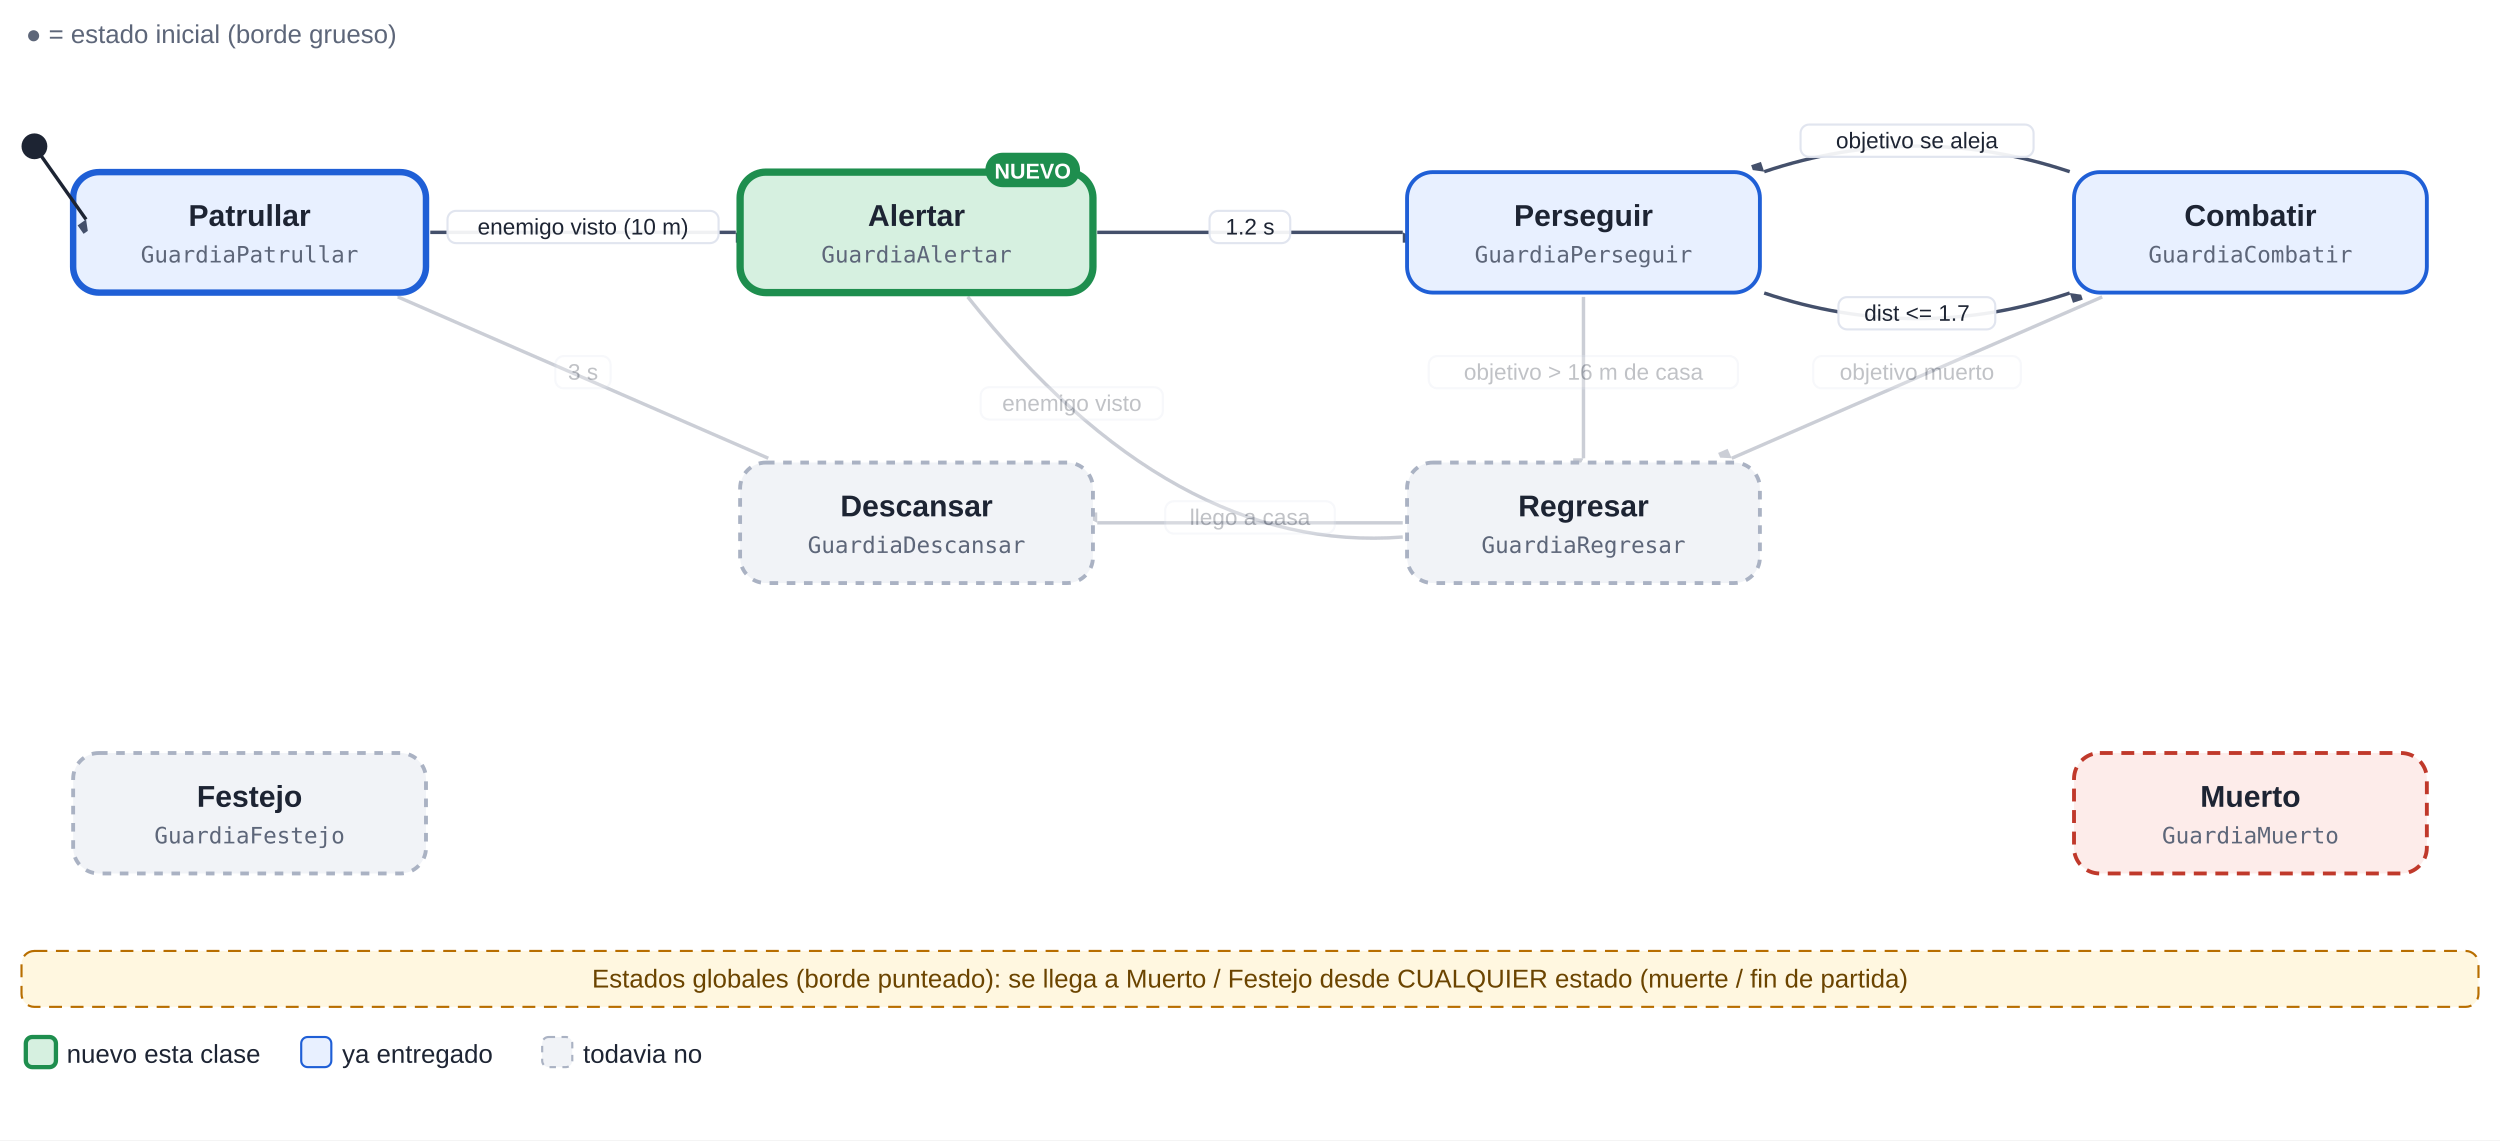
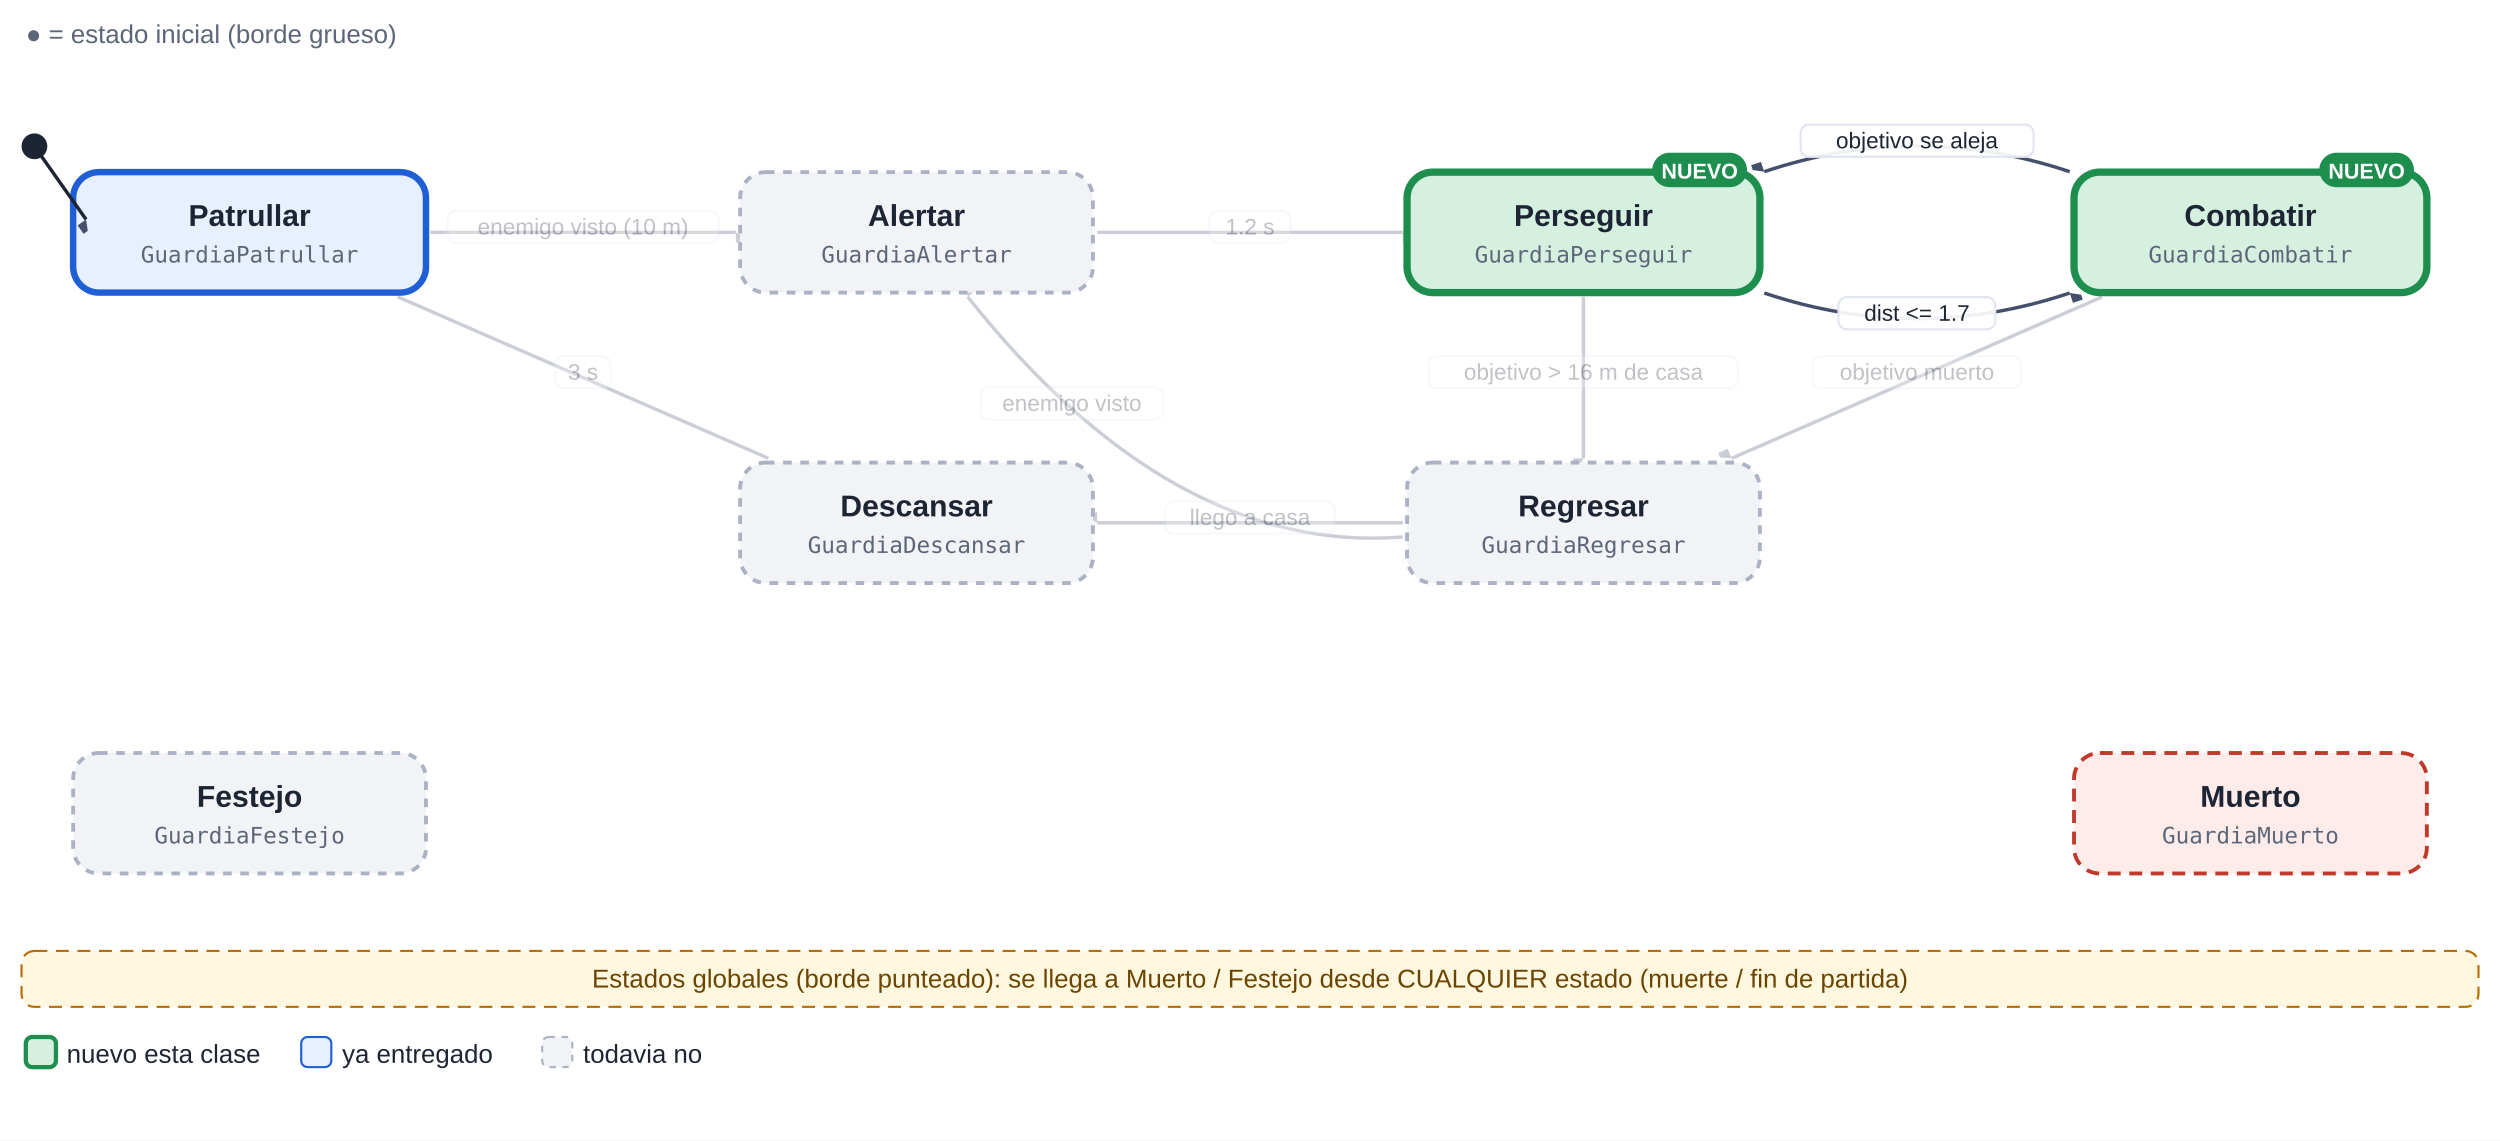
<svg xmlns="http://www.w3.org/2000/svg" viewBox="0 0 1162 530" width="1162" height="530" aria-label="Diagrama de estados de Guardia de la aldea" role="img">
  <rect x="0" y="0" width="1162" height="530" fill="#ffffff" />
  <defs>
    <marker id="d9" markerheight="8" markerwidth="8" orient="auto-start-reverse" refx="9" refy="5" viewbox="0 0 10 10">
      <path d="M0,0 L10,5 L0,10 z" fill="#44506b" />
    </marker>
  </defs>
-   <path d="M200.0,108.0 L342.0,108.0" fill="none" marker-end="url(#d9)" stroke="#44506b" stroke-width="1.6" />
-   <path d="M510.0,108.0 L652.0,108.0" fill="none" marker-end="url(#d9)" stroke="#44506b" stroke-width="1.6" />
+   <path d="M200.0,108.0 L342.0,108.0" fill="none" marker-end="url(#d9)" opacity=".28" stroke="#44506b" stroke-width="1.6" />
+   <path d="M510.0,108.0 L652.0,108.0" fill="none" marker-end="url(#d9)" opacity=".28" stroke="#44506b" stroke-width="1.6" />
  <path d="M820.0,136.2 Q891.0,160.0 962.0,136.2" fill="none" marker-end="url(#d9)" stroke="#44506b" stroke-width="1.6" />
  <path d="M962.0,79.8 Q891.0,56.0 820.0,79.8" fill="none" marker-end="url(#d9)" stroke="#44506b" stroke-width="1.6" />
  <path d="M736.0,138.0 L736.0,213.0" fill="none" marker-end="url(#d9)" opacity=".28" stroke="#44506b" stroke-width="1.6" />
  <path d="M977.1,138.0 L804.9,213.0" fill="none" marker-end="url(#d9)" opacity=".28" stroke="#44506b" stroke-width="1.6" />
  <path d="M652.0,243.0 L510.0,243.0" fill="none" marker-end="url(#d9)" opacity=".28" stroke="#44506b" stroke-width="1.6" />
  <path d="M357.1,213.0 L184.9,138.0" fill="none" marker-end="url(#d9)" opacity=".28" stroke="#44506b" stroke-width="1.6" />
  <path d="M652.0,249.6 Q545.1,258.0 449.8,138.0" fill="none" marker-end="url(#d9)" opacity=".28" stroke="#44506b" stroke-width="1.6" />
  <rect fill="#e8f0ff" height="56" rx="12" stroke="#1f5fd6" stroke-width="3" width="164" x="34.0" y="80.0" />
  <text fill="#1d2433" font-family="system-ui,Arial,sans-serif" font-size="14" font-weight="700" text-anchor="middle" x="116.0" y="105.0">Patrullar</text>
  <text fill="#5d6679" font-family="ui-monospace,Consolas,monospace" font-size="10.5" text-anchor="middle" x="116.0" y="122.0">GuardiaPatrullar</text>
  <circle cx="16.0" cy="68.0" fill="#1d2433" r="6" />
  <path d="M16.0,68.0 L40.0,102.0" marker-end="url(#d9)" stroke="#1d2433" stroke-width="1.6" />
-   <rect fill="#d6f0e0" height="56" rx="12" stroke="#1e8e4e" stroke-width="3.4" width="164" x="344.0" y="80.0" />
-   <rect fill="#1e8e4e" height="16" rx="8" width="44" x="458.0" y="71.0" />
-   <text fill="#fff" font-family="system-ui,Arial,sans-serif" font-size="10" font-weight="700" text-anchor="middle" x="480.0" y="83.0">NUEVO</text>
+   <rect fill="#f1f3f7" height="56" rx="12" stroke="#aab2c3" stroke-dasharray="4 4" stroke-width="1.8" width="164" x="344.0" y="80.0" />
  <text fill="#1d2433" font-family="system-ui,Arial,sans-serif" font-size="14" font-weight="700" text-anchor="middle" x="426.0" y="105.0">Alertar</text>
  <text fill="#5d6679" font-family="ui-monospace,Consolas,monospace" font-size="10.5" text-anchor="middle" x="426.0" y="122.0">GuardiaAlertar</text>
-   <rect fill="#e8f0ff" height="56" rx="12" stroke="#1f5fd6" stroke-width="1.8" width="164" x="654.0" y="80.0" />
+   <rect fill="#d6f0e0" height="56" rx="12" stroke="#1e8e4e" stroke-width="3.4" width="164" x="654.0" y="80.0" />
+   <rect fill="#1e8e4e" height="16" rx="8" width="44" x="768.0" y="71.0" />
+   <text fill="#fff" font-family="system-ui,Arial,sans-serif" font-size="10" font-weight="700" text-anchor="middle" x="790.0" y="83.0">NUEVO</text>
  <text fill="#1d2433" font-family="system-ui,Arial,sans-serif" font-size="14" font-weight="700" text-anchor="middle" x="736.0" y="105.0">Perseguir</text>
  <text fill="#5d6679" font-family="ui-monospace,Consolas,monospace" font-size="10.5" text-anchor="middle" x="736.0" y="122.0">GuardiaPerseguir</text>
-   <rect fill="#e8f0ff" height="56" rx="12" stroke="#1f5fd6" stroke-width="1.8" width="164" x="964.0" y="80.0" />
+   <rect fill="#d6f0e0" height="56" rx="12" stroke="#1e8e4e" stroke-width="3.4" width="164" x="964.0" y="80.0" />
+   <rect fill="#1e8e4e" height="16" rx="8" width="44" x="1078.0" y="71.0" />
+   <text fill="#fff" font-family="system-ui,Arial,sans-serif" font-size="10" font-weight="700" text-anchor="middle" x="1100.0" y="83.0">NUEVO</text>
  <text fill="#1d2433" font-family="system-ui,Arial,sans-serif" font-size="14" font-weight="700" text-anchor="middle" x="1046.0" y="105.0">Combatir</text>
  <text fill="#5d6679" font-family="ui-monospace,Consolas,monospace" font-size="10.5" text-anchor="middle" x="1046.0" y="122.0">GuardiaCombatir</text>
  <rect fill="#f1f3f7" height="56" rx="12" stroke="#aab2c3" stroke-dasharray="4 4" stroke-width="1.8" width="164" x="654.0" y="215.0" />
  <text fill="#1d2433" font-family="system-ui,Arial,sans-serif" font-size="14" font-weight="700" text-anchor="middle" x="736.0" y="240.0">Regresar</text>
  <text fill="#5d6679" font-family="ui-monospace,Consolas,monospace" font-size="10.5" text-anchor="middle" x="736.0" y="257.0">GuardiaRegresar</text>
  <rect fill="#f1f3f7" height="56" rx="12" stroke="#aab2c3" stroke-dasharray="4 4" stroke-width="1.8" width="164" x="344.0" y="215.0" />
  <text fill="#1d2433" font-family="system-ui,Arial,sans-serif" font-size="14" font-weight="700" text-anchor="middle" x="426.0" y="240.0">Descansar</text>
  <text fill="#5d6679" font-family="ui-monospace,Consolas,monospace" font-size="10.5" text-anchor="middle" x="426.0" y="257.0">GuardiaDescansar</text>
  <rect fill="#f1f3f7" height="56" rx="12" stroke="#aab2c3" stroke-dasharray="4 4" stroke-width="1.8" width="164" x="34.0" y="350.0" />
  <text fill="#1d2433" font-family="system-ui,Arial,sans-serif" font-size="14" font-weight="700" text-anchor="middle" x="116.0" y="375.0">Festejo</text>
  <text fill="#5d6679" font-family="ui-monospace,Consolas,monospace" font-size="10.5" text-anchor="middle" x="116.0" y="392.0">GuardiaFestejo</text>
  <rect fill="#fdecea" height="56" rx="12" stroke="#c0392b" stroke-dasharray="6 4" stroke-width="1.8" width="164" x="964.0" y="350.0" />
  <text fill="#1d2433" font-family="system-ui,Arial,sans-serif" font-size="14" font-weight="700" text-anchor="middle" x="1046.0" y="375.0">Muerto</text>
  <text fill="#5d6679" font-family="ui-monospace,Consolas,monospace" font-size="10.5" text-anchor="middle" x="1046.0" y="392.0">GuardiaMuerto</text>
-   <rect fill="#fff" fill-opacity=".92" height="15" rx="4" stroke="#e1e5ef" width="126.0" x="208.0" y="98.0" />
-   <text fill="#1d2433" font-family="system-ui,Arial,sans-serif" font-size="10.5" text-anchor="middle" x="271.0" y="109.0">enemigo visto (10 m)</text>
-   <rect fill="#fff" fill-opacity=".92" height="15" rx="4" stroke="#e1e5ef" width="37.5" x="562.2" y="98.0" />
-   <text fill="#1d2433" font-family="system-ui,Arial,sans-serif" font-size="10.5" text-anchor="middle" x="581.0" y="109.0">1.2 s</text>
+   <g opacity=".28">
+     <rect fill="#fff" fill-opacity=".92" height="15" rx="4" stroke="#e1e5ef" width="126.0" x="208.0" y="98.0" />
+     <text fill="#1d2433" font-family="system-ui,Arial,sans-serif" font-size="10.5" text-anchor="middle" x="271.0" y="109.0">enemigo visto (10 m)</text>
+   </g>
+   <g opacity=".28">
+     <rect fill="#fff" fill-opacity=".92" height="15" rx="4" stroke="#e1e5ef" width="37.5" x="562.2" y="98.0" />
+     <text fill="#1d2433" font-family="system-ui,Arial,sans-serif" font-size="10.5" text-anchor="middle" x="581.0" y="109.0">1.2 s</text>
+   </g>
  <rect fill="#fff" fill-opacity=".92" height="15" rx="4" stroke="#e1e5ef" width="72.9" x="854.5" y="138.1" />
  <text fill="#1d2433" font-family="system-ui,Arial,sans-serif" font-size="10.5" text-anchor="middle" x="891.0" y="149.1">dist &lt;= 1.7</text>
  <rect fill="#fff" fill-opacity=".92" height="15" rx="4" stroke="#e1e5ef" width="108.3" x="836.9" y="57.9" />
  <text fill="#1d2433" font-family="system-ui,Arial,sans-serif" font-size="10.5" text-anchor="middle" x="891.0" y="68.9">objetivo se aleja</text>
  <g opacity=".28">
    <rect fill="#fff" fill-opacity=".92" height="15" rx="4" stroke="#e1e5ef" width="143.7" x="664.1" y="165.5" />
    <text fill="#1d2433" font-family="system-ui,Arial,sans-serif" font-size="10.5" text-anchor="middle" x="736.0" y="176.5">objetivo &gt; 16 m de casa</text>
  </g>
  <g opacity=".28">
    <rect fill="#fff" fill-opacity=".92" height="15" rx="4" stroke="#e1e5ef" width="96.5" x="842.8" y="165.5" />
    <text fill="#1d2433" font-family="system-ui,Arial,sans-serif" font-size="10.5" text-anchor="middle" x="891.0" y="176.5">objetivo muerto</text>
  </g>
  <g opacity=".28">
    <rect fill="#fff" fill-opacity=".92" height="15" rx="4" stroke="#e1e5ef" width="78.8" x="541.6" y="233.0" />
    <text fill="#1d2433" font-family="system-ui,Arial,sans-serif" font-size="10.5" text-anchor="middle" x="581.0" y="244.0">llego a casa</text>
  </g>
  <g opacity=".28">
    <rect fill="#fff" fill-opacity=".92" height="15" rx="4" stroke="#e1e5ef" width="25.7" x="258.1" y="165.5" />
    <text fill="#1d2433" font-family="system-ui,Arial,sans-serif" font-size="10.5" text-anchor="middle" x="271.0" y="176.5">3 s</text>
  </g>
  <g opacity=".28">
    <rect fill="#fff" fill-opacity=".92" height="15" rx="4" stroke="#e1e5ef" width="84.7" x="455.8" y="180.0" />
    <text fill="#1d2433" font-family="system-ui,Arial,sans-serif" font-size="10.5" text-anchor="middle" x="498.2" y="191.0">enemigo visto</text>
  </g>
  <rect fill="#fff7e0" height="26" rx="6" stroke="#b86e00" stroke-dasharray="6 4" width="1142" x="10" y="442" />
  <text fill="#6b4400" font-family="system-ui,Arial,sans-serif" font-size="12" text-anchor="middle" x="581" y="459">Estados globales (borde punteado): se llega a Muerto / Festejo desde CUALQUIER estado (muerte / fin de partida)</text>
  <text fill="#5d6679" font-family="system-ui,Arial,sans-serif" font-size="12" x="12" y="20">● = estado inicial (borde grueso)</text>
  <rect fill="#d6f0e0" height="14" rx="3" stroke="#1e8e4e" stroke-width="2" width="14" x="12" y="482" />
  <text fill="#1d2433" font-family="system-ui,Arial,sans-serif" font-size="12" x="31" y="494">nuevo esta clase</text>
  <rect fill="#e8f0ff" height="14" rx="3" stroke="#1f5fd6" width="14" x="140" y="482" />
  <text fill="#1d2433" font-family="system-ui,Arial,sans-serif" font-size="12" x="159" y="494">ya entregado</text>
  <rect fill="#f1f3f7" height="14" rx="3" stroke="#aab2c3" stroke-dasharray="3 3" width="14" x="252" y="482" />
  <text fill="#1d2433" font-family="system-ui,Arial,sans-serif" font-size="12" x="271" y="494">todavia no</text>
</svg>
